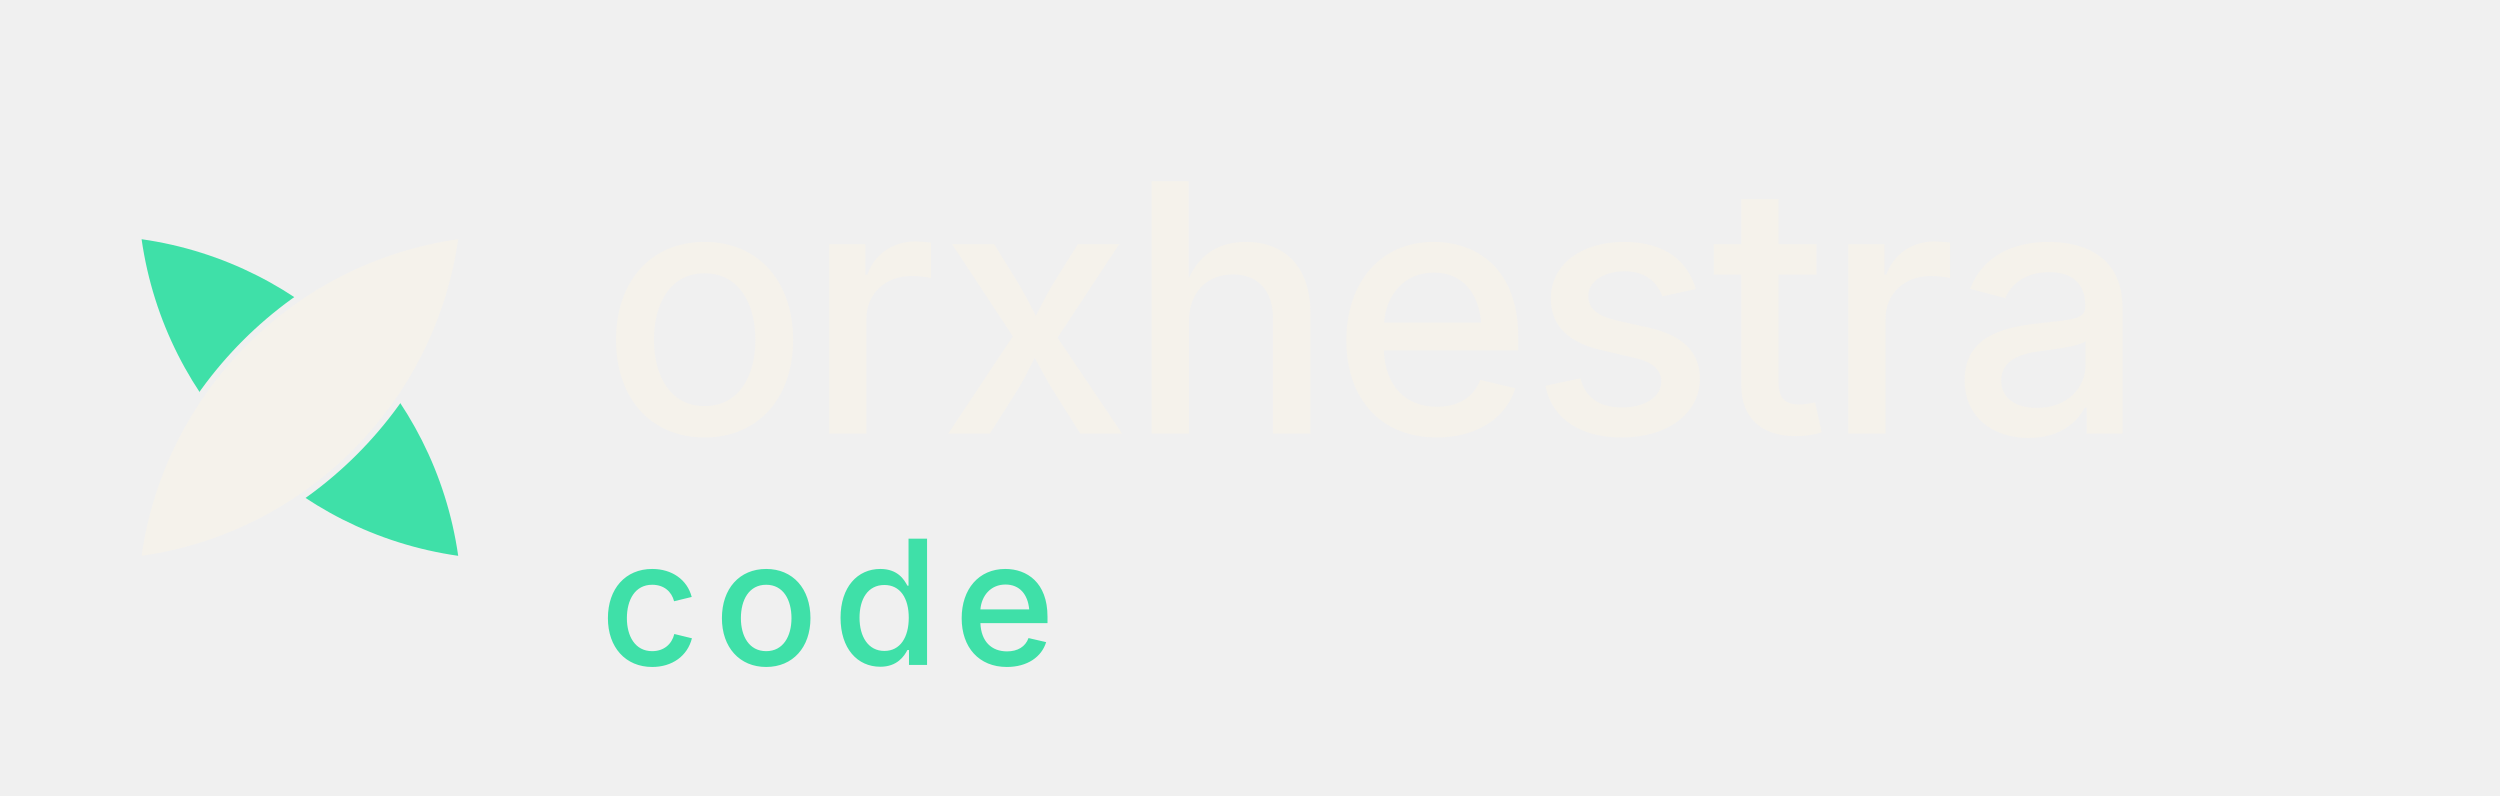
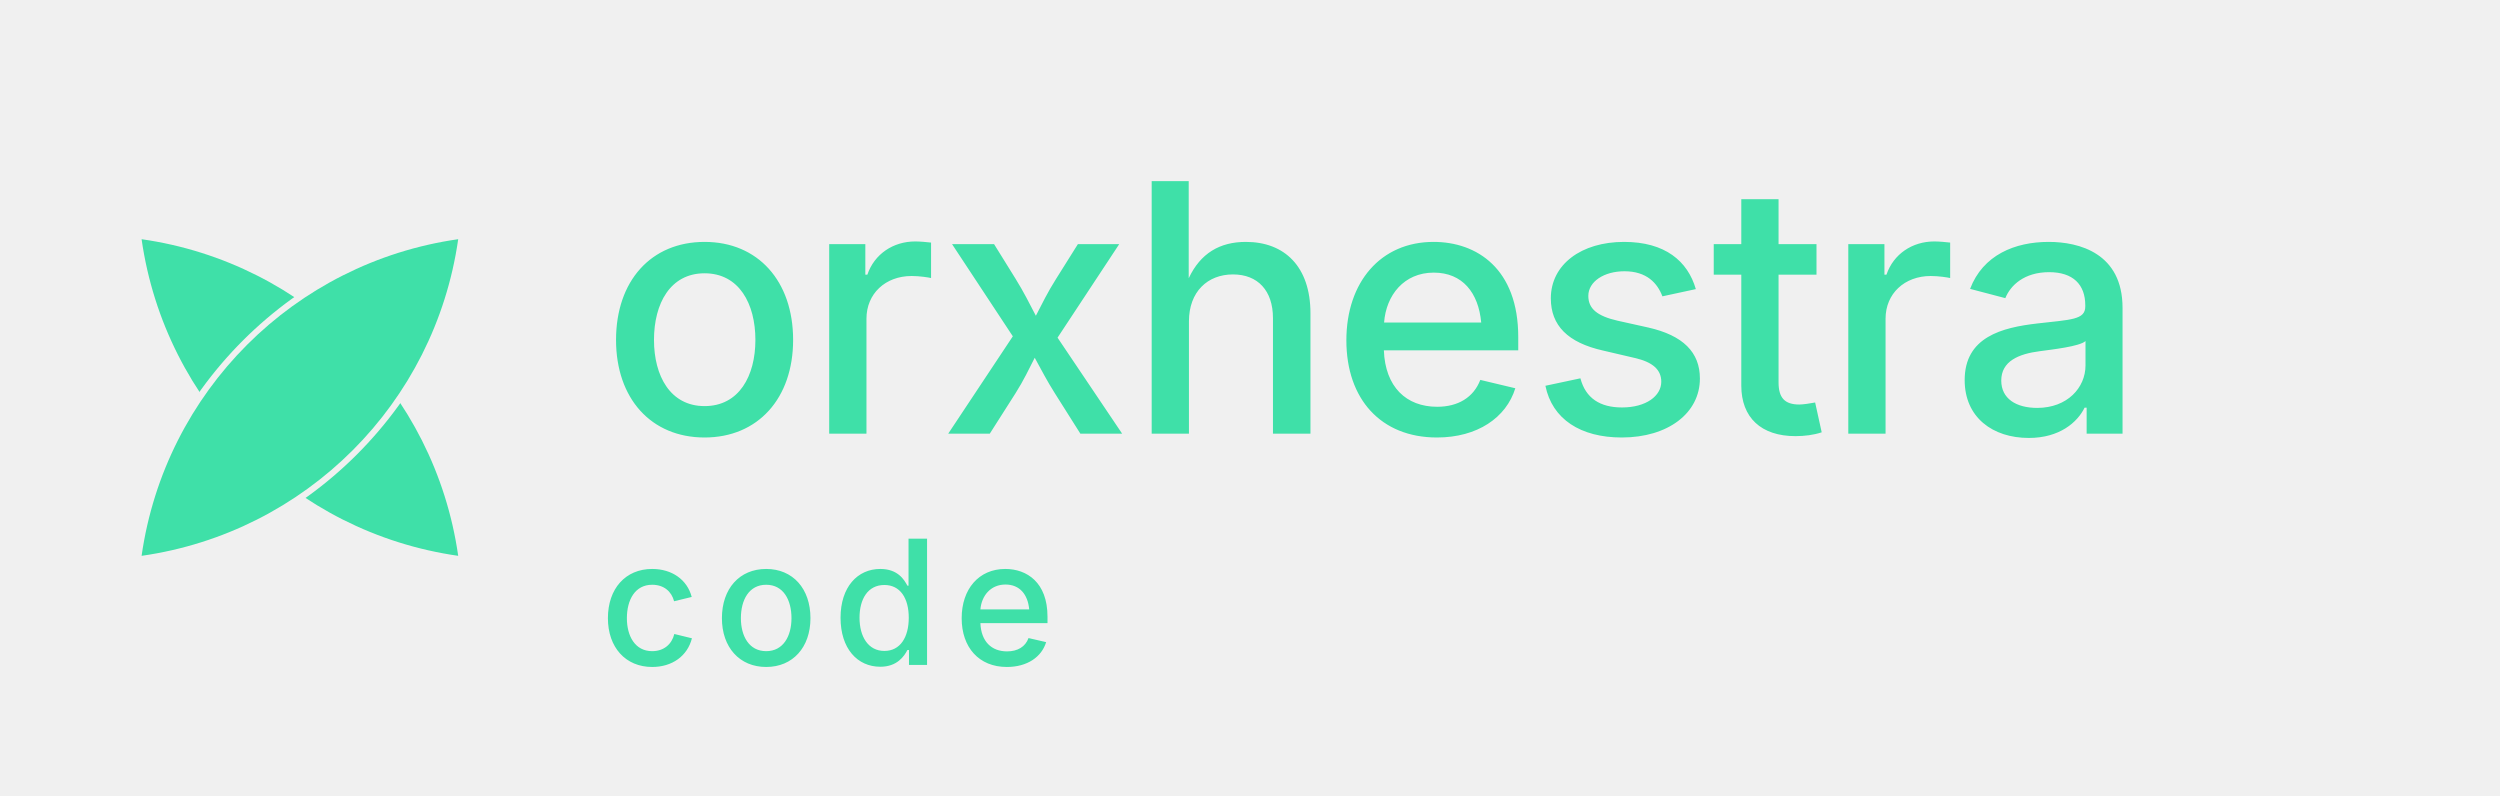
<svg xmlns="http://www.w3.org/2000/svg" viewBox="0 0 172.948 55">
  <defs>
    <mask id="code-side-knockout" maskUnits="userSpaceOnUse" x="0" y="0" width="172.948" height="55">
      <rect x="0" y="0" width="172.948" height="55" fill="white" />
      <path d="M31.698 16.548 A25.812 25.812 0 0 0 9.795 38.452 A25.812 25.812 0 0 0 31.698 16.548 Z" fill="black" transform="translate(20.746 27.5) scale(1.08) translate(-20.746 -27.5)" />
    </mask>
  </defs>
  <path d="M9.795 16.548 A25.812 25.812 0 0 0 31.698 38.452 A25.812 25.812 0 0 0 9.795 16.548 Z" fill="#3FE0A8" mask="url(#code-side-knockout)" />
-   <path d="M31.698 16.548 A25.812 25.812 0 0 0 9.795 38.452 A25.812 25.812 0 0 0 31.698 16.548 Z" fill="#F5F2EB" />
-   <text x="41.493" y="30" font-family="Geist, Inter, -apple-system, sans-serif" font-weight="500" font-size="24" letter-spacing="-0.015em" fill="#F5F2EB">orxhestra</text>
+   <path d="M31.698 16.548 A25.812 25.812 0 0 0 9.795 38.452 A25.812 25.812 0 0 0 31.698 16.548 Z" fill="#3FE0A8" />
+   <text x="41.493" y="30" font-family="Geist, Inter, -apple-system, sans-serif" font-weight="500" font-size="24" letter-spacing="-0.015em" fill="#3FE0A8">orxhestra</text>
  <text x="41.493" y="46" font-family="Geist, Inter, -apple-system, sans-serif" font-weight="500" font-size="12" letter-spacing="0.08em" fill="#3FE0A8">code</text>
</svg>
